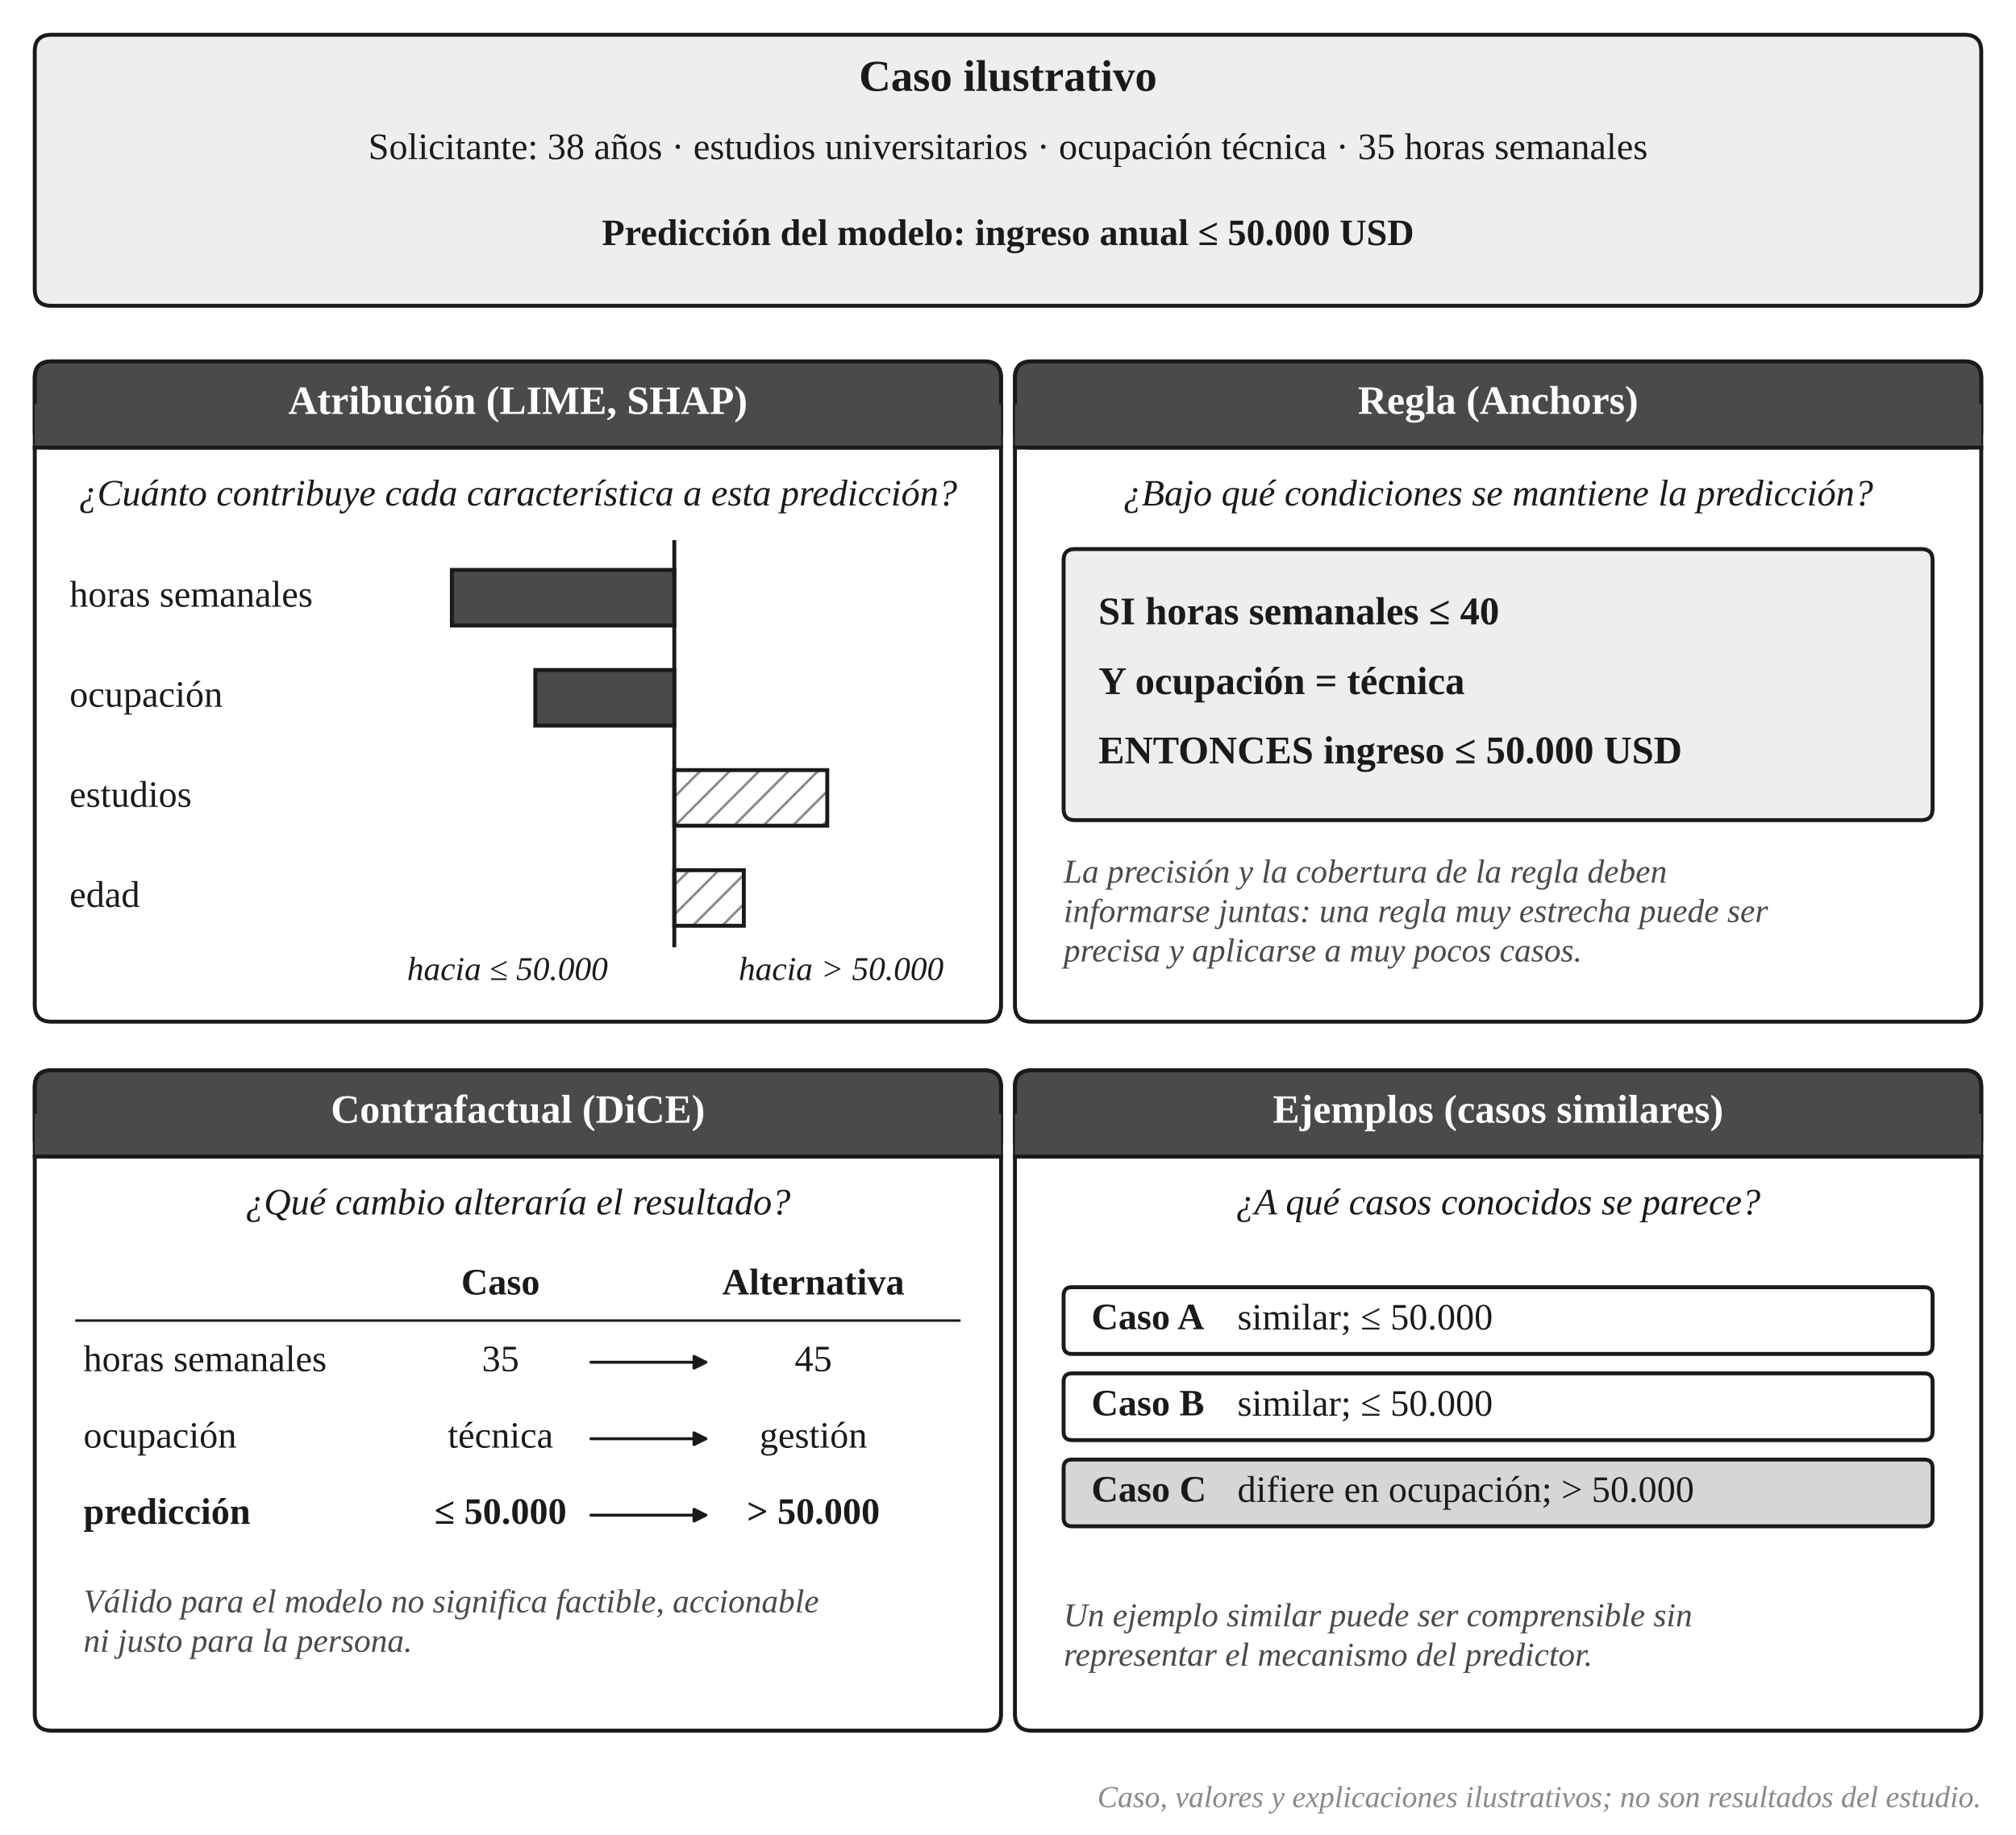
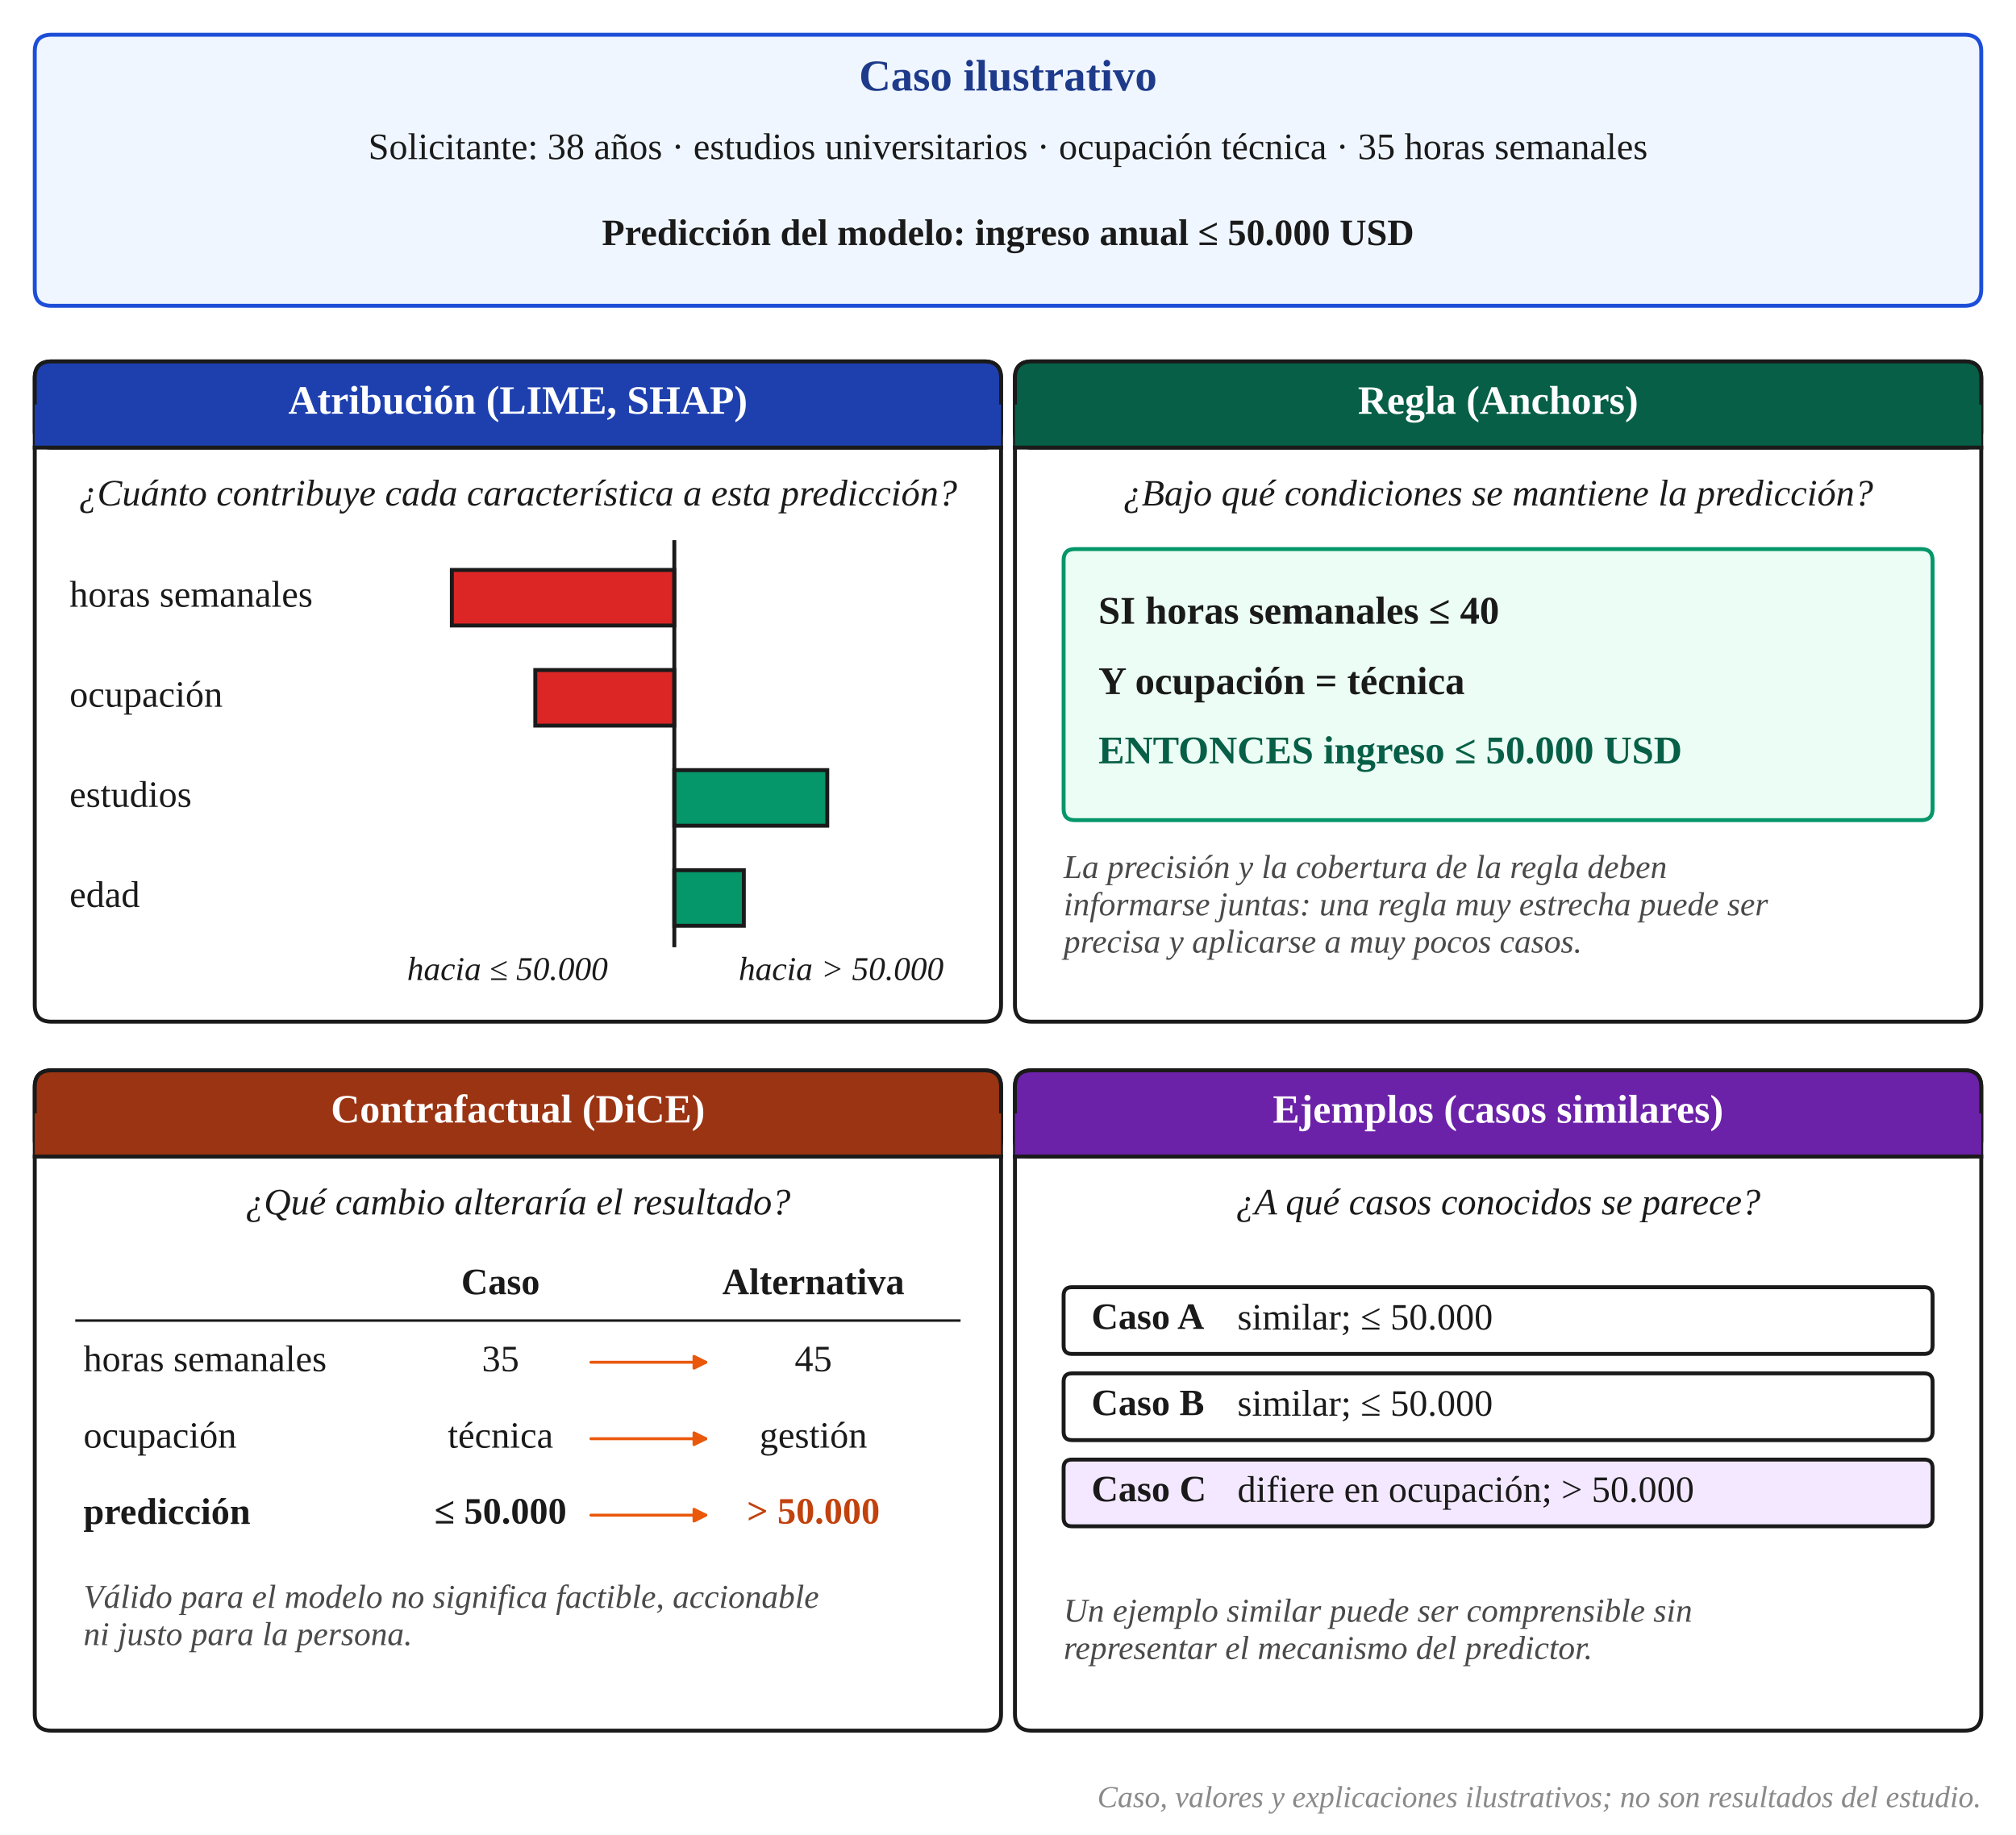
<svg xmlns="http://www.w3.org/2000/svg" width="411.024pt" height="374.173pt" viewBox="0 0 411.024 374.173" version="1.1">
  <defs>
    <style type="text/css">*{stroke-linejoin: round; stroke-linecap: butt}</style>
  </defs>
  <g id="figure_1">
    <g id="patch_1">
      <path d="M 0 374.173  L 411.024 374.173  L 411.024 0  L 0 0  z " style="fill: #ffffff" />
    </g>
    <g id="axes_1">
      <g id="patch_2">
-         <path d="M 10.488 62.362  L 400.535 62.362  Q 403.937 62.362 403.937 58.961  L 403.937 10.488  Q 403.937 7.087 400.535 7.087  L 10.488 7.087  Q 7.087 7.087 7.087 10.488  L 7.087 58.961  Q 7.087 62.362 10.488 62.362  z " clip-path="url(#p99cbdebcb0)" style="fill: #eeeeee; stroke: #1a1a1a; stroke-width: 0.8; stroke-linejoin: miter" />
+         <path d="M 10.488 62.362  L 400.535 62.362  Q 403.937 62.362 403.937 58.961  L 403.937 10.488  Q 403.937 7.087 400.535 7.087  L 10.488 7.087  Q 7.087 7.087 7.087 10.488  L 7.087 58.961  Q 7.087 62.362 10.488 62.362  z " clip-path="url(#p9c5e69bce3)" style="fill: #eff6ff; stroke: #1d4ed8; stroke-width: 0.8; stroke-linejoin: miter" />
      </g>
      <g id="patch_3">
-         <path d="M 10.488 208.346  L 200.693 208.346  Q 204.094 208.346 204.094 204.945  L 204.094 77.102  Q 204.094 73.701 200.693 73.701  L 10.488 73.701  Q 7.087 73.701 7.087 77.102  L 7.087 204.945  Q 7.087 208.346 10.488 208.346  z " clip-path="url(#p99cbdebcb0)" style="fill: #ffffff; stroke: #1a1a1a; stroke-width: 0.8; stroke-linejoin: miter" />
+         <path d="M 10.488 208.346  L 200.693 208.346  Q 204.094 208.346 204.094 204.945  L 204.094 77.102  Q 204.094 73.701 200.693 73.701  L 10.488 73.701  Q 7.087 73.701 7.087 77.102  L 7.087 204.945  Q 7.087 208.346 10.488 208.346  z " clip-path="url(#p9c5e69bce3)" style="fill: #ffffff; stroke: #1a1a1a; stroke-width: 0.8; stroke-linejoin: miter" />
      </g>
      <g id="patch_4">
-         <path d="M 210.331 208.346  L 400.535 208.346  Q 403.937 208.346 403.937 204.945  L 403.937 77.102  Q 403.937 73.701 400.535 73.701  L 210.331 73.701  Q 206.929 73.701 206.929 77.102  L 206.929 204.945  Q 206.929 208.346 210.331 208.346  z " clip-path="url(#p99cbdebcb0)" style="fill: #ffffff; stroke: #1a1a1a; stroke-width: 0.8; stroke-linejoin: miter" />
+         <path d="M 210.331 208.346  L 400.535 208.346  Q 403.937 208.346 403.937 204.945  L 403.937 77.102  Q 403.937 73.701 400.535 73.701  L 210.331 73.701  Q 206.929 73.701 206.929 77.102  L 206.929 204.945  Q 206.929 208.346 210.331 208.346  z " clip-path="url(#p9c5e69bce3)" style="fill: #ffffff; stroke: #1a1a1a; stroke-width: 0.8; stroke-linejoin: miter" />
      </g>
      <g id="patch_5">
-         <path d="M 10.488 352.913  L 200.693 352.913  Q 204.094 352.913 204.094 349.512  L 204.094 221.669  Q 204.094 218.268 200.693 218.268  L 10.488 218.268  Q 7.087 218.268 7.087 221.669  L 7.087 349.512  Q 7.087 352.913 10.488 352.913  z " clip-path="url(#p99cbdebcb0)" style="fill: #ffffff; stroke: #1a1a1a; stroke-width: 0.8; stroke-linejoin: miter" />
+         <path d="M 10.488 352.913  L 200.693 352.913  Q 204.094 352.913 204.094 349.512  L 204.094 221.669  Q 204.094 218.268 200.693 218.268  L 10.488 218.268  Q 7.087 218.268 7.087 221.669  L 7.087 349.512  Q 7.087 352.913 10.488 352.913  z " clip-path="url(#p9c5e69bce3)" style="fill: #ffffff; stroke: #1a1a1a; stroke-width: 0.8; stroke-linejoin: miter" />
      </g>
      <g id="patch_6">
-         <path d="M 210.331 352.913  L 400.535 352.913  Q 403.937 352.913 403.937 349.512  L 403.937 221.669  Q 403.937 218.268 400.535 218.268  L 210.331 218.268  Q 206.929 218.268 206.929 221.669  L 206.929 349.512  Q 206.929 352.913 210.331 352.913  z " clip-path="url(#p99cbdebcb0)" style="fill: #ffffff; stroke: #1a1a1a; stroke-width: 0.8; stroke-linejoin: miter" />
+         <path d="M 210.331 352.913  L 400.535 352.913  Q 403.937 352.913 403.937 349.512  L 403.937 221.669  Q 403.937 218.268 400.535 218.268  L 210.331 218.268  Q 206.929 218.268 206.929 221.669  L 206.929 349.512  Q 206.929 352.913 210.331 352.913  z " clip-path="url(#p9c5e69bce3)" style="fill: #ffffff; stroke: #1a1a1a; stroke-width: 0.8; stroke-linejoin: miter" />
      </g>
      <g id="patch_7">
-         <path d="M 137.48 127.559  L 92.126 127.559  L 92.126 116.22  L 137.48 116.22  z " clip-path="url(#p99cbdebcb0)" style="fill: #4a4a4a; stroke: #1a1a1a; stroke-width: 0.8; stroke-linejoin: miter" />
+         <path d="M 137.48 127.559  L 92.126 127.559  L 92.126 116.22  L 137.48 116.22  z " clip-path="url(#p9c5e69bce3)" style="fill: #dc2626; stroke: #1a1a1a; stroke-width: 0.8; stroke-linejoin: miter" />
      </g>
      <g id="patch_8">
-         <path d="M 137.48 147.969  L 109.134 147.969  L 109.134 136.63  L 137.48 136.63  z " clip-path="url(#p99cbdebcb0)" style="fill: #4a4a4a; stroke: #1a1a1a; stroke-width: 0.8; stroke-linejoin: miter" />
+         <path d="M 137.48 147.969  L 109.134 147.969  L 109.134 136.63  L 137.48 136.63  z " clip-path="url(#p9c5e69bce3)" style="fill: #dc2626; stroke: #1a1a1a; stroke-width: 0.8; stroke-linejoin: miter" />
      </g>
      <g id="patch_9">
-         <path d="M 137.48 168.378  L 168.661 168.378  L 168.661 157.039  L 137.48 157.039  z " clip-path="url(#p99cbdebcb0)" style="fill: url(#h79de5a0303); stroke: #1a1a1a; stroke-width: 0.8; stroke-linejoin: miter" />
+         <path d="M 137.48 168.378  L 168.661 168.378  L 168.661 157.039  L 137.48 157.039  z " clip-path="url(#p9c5e69bce3)" style="fill: #059669; stroke: #1a1a1a; stroke-width: 0.8; stroke-linejoin: miter" />
      </g>
      <g id="patch_10">
-         <path d="M 137.48 188.787  L 151.654 188.787  L 151.654 177.449  L 137.48 177.449  z " clip-path="url(#p99cbdebcb0)" style="fill: url(#h79de5a0303); stroke: #1a1a1a; stroke-width: 0.8; stroke-linejoin: miter" />
+         <path d="M 137.48 188.787  L 151.654 188.787  L 151.654 177.449  L 137.48 177.449  z " clip-path="url(#p9c5e69bce3)" style="fill: #059669; stroke: #1a1a1a; stroke-width: 0.8; stroke-linejoin: miter" />
      </g>
      <g id="patch_11">
-         <path d="M 219.118 167.244  L 391.748 167.244  Q 394.016 167.244 394.016 164.976  L 394.016 114.236  Q 394.016 111.969 391.748 111.969  L 219.118 111.969  Q 216.85 111.969 216.85 114.236  L 216.85 164.976  Q 216.85 167.244 219.118 167.244  z " clip-path="url(#p99cbdebcb0)" style="fill: #eeeeee; stroke: #1a1a1a; stroke-width: 0.8; stroke-linejoin: miter" />
+         <path d="M 219.118 167.244  L 391.748 167.244  Q 394.016 167.244 394.016 164.976  L 394.016 114.236  Q 394.016 111.969 391.748 111.969  L 219.118 111.969  Q 216.85 111.969 216.85 114.236  L 216.85 164.976  Q 216.85 167.244 219.118 167.244  z " clip-path="url(#p9c5e69bce3)" style="fill: #ecfdf5; stroke: #059669; stroke-width: 0.8; stroke-linejoin: miter" />
      </g>
      <g id="patch_12">
-         <path d="M 218.551 276.094  L 392.315 276.094  Q 394.016 276.094 394.016 274.394  L 394.016 264.189  Q 394.016 262.488 392.315 262.488  L 218.551 262.488  Q 216.85 262.488 216.85 264.189  L 216.85 274.394  Q 216.85 276.094 218.551 276.094  z " clip-path="url(#p99cbdebcb0)" style="fill: #ffffff; stroke: #1a1a1a; stroke-width: 0.8; stroke-linejoin: miter" />
+         <path d="M 218.551 276.094  L 392.315 276.094  Q 394.016 276.094 394.016 274.394  L 394.016 264.189  Q 394.016 262.488 392.315 262.488  L 218.551 262.488  Q 216.85 262.488 216.85 264.189  L 216.85 274.394  Q 216.85 276.094 218.551 276.094  z " clip-path="url(#p9c5e69bce3)" style="fill: #ffffff; stroke: #1a1a1a; stroke-width: 0.8; stroke-linejoin: miter" />
      </g>
      <g id="patch_13">
-         <path d="M 218.551 293.669  L 392.315 293.669  Q 394.016 293.669 394.016 291.969  L 394.016 281.764  Q 394.016 280.063 392.315 280.063  L 218.551 280.063  Q 216.85 280.063 216.85 281.764  L 216.85 291.969  Q 216.85 293.669 218.551 293.669  z " clip-path="url(#p99cbdebcb0)" style="fill: #ffffff; stroke: #1a1a1a; stroke-width: 0.8; stroke-linejoin: miter" />
+         <path d="M 218.551 293.669  L 392.315 293.669  Q 394.016 293.669 394.016 291.969  L 394.016 281.764  Q 394.016 280.063 392.315 280.063  L 218.551 280.063  Q 216.85 280.063 216.85 281.764  L 216.85 291.969  Q 216.85 293.669 218.551 293.669  z " clip-path="url(#p9c5e69bce3)" style="fill: #ffffff; stroke: #1a1a1a; stroke-width: 0.8; stroke-linejoin: miter" />
      </g>
      <g id="patch_14">
-         <path d="M 218.551 311.244  L 392.315 311.244  Q 394.016 311.244 394.016 309.543  L 394.016 299.339  Q 394.016 297.638 392.315 297.638  L 218.551 297.638  Q 216.85 297.638 216.85 299.339  L 216.85 309.543  Q 216.85 311.244 218.551 311.244  z " clip-path="url(#p99cbdebcb0)" style="fill: #d6d6d6; stroke: #1a1a1a; stroke-width: 0.8; stroke-linejoin: miter" />
+         <path d="M 218.551 311.244  L 392.315 311.244  Q 394.016 311.244 394.016 309.543  L 394.016 299.339  Q 394.016 297.638 392.315 297.638  L 218.551 297.638  Q 216.85 297.638 216.85 299.339  L 216.85 309.543  Q 216.85 311.244 218.551 311.244  z " clip-path="url(#p9c5e69bce3)" style="fill: #f3e8ff; stroke: #1a1a1a; stroke-width: 0.8; stroke-linejoin: miter" />
      </g>
      <g id="patch_15">
-         <path d="M 10.488 91.276  L 200.693 91.276  Q 204.094 91.276 204.094 87.874  L 204.094 77.102  Q 204.094 73.701 200.693 73.701  L 10.488 73.701  Q 7.087 73.701 7.087 77.102  L 7.087 87.874  Q 7.087 91.276 10.488 91.276  z " clip-path="url(#p99cbdebcb0)" style="fill: #4a4a4a; stroke: #1a1a1a; stroke-width: 0.8; stroke-linejoin: miter" />
+         <path d="M 10.488 91.276  L 200.693 91.276  Q 204.094 91.276 204.094 87.874  L 204.094 77.102  Q 204.094 73.701 200.693 73.701  L 10.488 73.701  Q 7.087 73.701 7.087 77.102  L 7.087 87.874  Q 7.087 91.276 10.488 91.276  z " clip-path="url(#p9c5e69bce3)" style="fill: #1e40af; stroke: #1a1a1a; stroke-width: 0.8; stroke-linejoin: miter" />
      </g>
      <g id="patch_16">
-         <path d="M 7.087 91.276  L 204.094 91.276  L 204.094 82.488  L 7.087 82.488  z " clip-path="url(#p99cbdebcb0)" style="fill: #4a4a4a" />
+         <path d="M 7.087 91.276  L 204.094 91.276  L 204.094 82.488  L 7.087 82.488  z " clip-path="url(#p9c5e69bce3)" style="fill: #1e40af" />
      </g>
      <g id="patch_17">
-         <path d="M 210.331 91.276  L 400.535 91.276  Q 403.937 91.276 403.937 87.874  L 403.937 77.102  Q 403.937 73.701 400.535 73.701  L 210.331 73.701  Q 206.929 73.701 206.929 77.102  L 206.929 87.874  Q 206.929 91.276 210.331 91.276  z " clip-path="url(#p99cbdebcb0)" style="fill: #4a4a4a; stroke: #1a1a1a; stroke-width: 0.8; stroke-linejoin: miter" />
+         <path d="M 210.331 91.276  L 400.535 91.276  Q 403.937 91.276 403.937 87.874  L 403.937 77.102  Q 403.937 73.701 400.535 73.701  L 210.331 73.701  Q 206.929 73.701 206.929 77.102  L 206.929 87.874  Q 206.929 91.276 210.331 91.276  z " clip-path="url(#p9c5e69bce3)" style="fill: #065f46; stroke: #1a1a1a; stroke-width: 0.8; stroke-linejoin: miter" />
      </g>
      <g id="patch_18">
-         <path d="M 206.929 91.276  L 403.937 91.276  L 403.937 82.488  L 206.929 82.488  z " clip-path="url(#p99cbdebcb0)" style="fill: #4a4a4a" />
+         <path d="M 206.929 91.276  L 403.937 91.276  L 403.937 82.488  L 206.929 82.488  z " clip-path="url(#p9c5e69bce3)" style="fill: #065f46" />
      </g>
      <g id="patch_19">
-         <path d="M 10.488 235.843  L 200.693 235.843  Q 204.094 235.843 204.094 232.441  L 204.094 221.669  Q 204.094 218.268 200.693 218.268  L 10.488 218.268  Q 7.087 218.268 7.087 221.669  L 7.087 232.441  Q 7.087 235.843 10.488 235.843  z " clip-path="url(#p99cbdebcb0)" style="fill: #4a4a4a; stroke: #1a1a1a; stroke-width: 0.8; stroke-linejoin: miter" />
+         <path d="M 10.488 235.843  L 200.693 235.843  Q 204.094 235.843 204.094 232.441  L 204.094 221.669  Q 204.094 218.268 200.693 218.268  L 10.488 218.268  Q 7.087 218.268 7.087 221.669  L 7.087 232.441  Q 7.087 235.843 10.488 235.843  z " clip-path="url(#p9c5e69bce3)" style="fill: #9a3412; stroke: #1a1a1a; stroke-width: 0.8; stroke-linejoin: miter" />
      </g>
      <g id="patch_20">
-         <path d="M 7.087 235.843  L 204.094 235.843  L 204.094 227.055  L 7.087 227.055  z " clip-path="url(#p99cbdebcb0)" style="fill: #4a4a4a" />
+         <path d="M 7.087 235.843  L 204.094 235.843  L 204.094 227.055  L 7.087 227.055  z " clip-path="url(#p9c5e69bce3)" style="fill: #9a3412" />
      </g>
      <g id="patch_21">
-         <path d="M 210.331 235.843  L 400.535 235.843  Q 403.937 235.843 403.937 232.441  L 403.937 221.669  Q 403.937 218.268 400.535 218.268  L 210.331 218.268  Q 206.929 218.268 206.929 221.669  L 206.929 232.441  Q 206.929 235.843 210.331 235.843  z " clip-path="url(#p99cbdebcb0)" style="fill: #4a4a4a; stroke: #1a1a1a; stroke-width: 0.8; stroke-linejoin: miter" />
+         <path d="M 210.331 235.843  L 400.535 235.843  Q 403.937 235.843 403.937 232.441  L 403.937 221.669  Q 403.937 218.268 400.535 218.268  L 210.331 218.268  Q 206.929 218.268 206.929 221.669  L 206.929 232.441  Q 206.929 235.843 210.331 235.843  z " clip-path="url(#p9c5e69bce3)" style="fill: #6b21a8; stroke: #1a1a1a; stroke-width: 0.8; stroke-linejoin: miter" />
      </g>
      <g id="patch_22">
-         <path d="M 206.929 235.843  L 403.937 235.843  L 403.937 227.055  L 206.929 227.055  z " clip-path="url(#p99cbdebcb0)" style="fill: #4a4a4a" />
+         <path d="M 206.929 235.843  L 403.937 235.843  L 403.937 227.055  L 206.929 227.055  z " clip-path="url(#p9c5e69bce3)" style="fill: #6b21a8" />
      </g>
      <g id="line2d_1">
-         <path d="M 137.48 192.756  L 137.48 110.551  " clip-path="url(#p99cbdebcb0)" style="fill: none; stroke: #1a1a1a; stroke-width: 0.8; stroke-linecap: square" />
+         <path d="M 137.48 192.756  L 137.48 110.551  " clip-path="url(#p9c5e69bce3)" style="fill: none; stroke: #1a1a1a; stroke-width: 0.8; stroke-linecap: square" />
      </g>
      <g id="line2d_2">
-         <path d="M 15.591 269.291  L 195.591 269.291  " clip-path="url(#p99cbdebcb0)" style="fill: none; stroke: #1a1a1a; stroke-width: 0.5; stroke-linecap: square" />
+         <path d="M 15.591 269.291  L 195.591 269.291  " clip-path="url(#p9c5e69bce3)" style="fill: none; stroke: #1a1a1a; stroke-width: 0.5; stroke-linecap: square" />
      </g>
      <g id="text_1">
-         <text style="font-weight: 700; font-size: 9px; font-family: 'Times New Roman', 'DejaVu Serif', serif; text-anchor: middle; fill: #1a1a1a" x="205.512" y="18.52" transform="rotate(-0 205.5118 18.51991)">Caso ilustrativo</text>
+         <text style="fill: #1e3a8a; font: 700 9px 'Times New Roman', 'DejaVu Serif', serif; text-anchor: middle" x="205.512" y="18.458" transform="rotate(-0 205.5118 18.45821)">Caso ilustrativo</text>
      </g>
      <g id="text_2">
-         <text style="font-size: 7.6px; font-family: 'Times New Roman', 'DejaVu Serif', serif; text-anchor: middle; fill: #1a1a1a" x="205.512" y="32.433" transform="rotate(-0 205.5118 32.43268)">Solicitante: 38 años · estudios universitarios · ocupación técnica · 35 horas semanales</text>
+         <text style="fill: #1a1a1a; font: 7.6px 'Times New Roman', 'DejaVu Serif', serif; text-anchor: middle" x="205.512" y="32.44" transform="rotate(-0 205.5118 32.43995)">Solicitante: 38 años · estudios universitarios · ocupación técnica · 35 horas semanales</text>
      </g>
      <g id="text_3">
-         <text style="font-weight: 700; font-size: 7.6px; font-family: 'Times New Roman', 'DejaVu Serif', serif; text-anchor: middle; fill: #1a1a1a" x="205.512" y="49.97" transform="rotate(-0 205.5118 49.97008)">Predicción del modelo: ingreso anual ≤ 50.000 USD</text>
+         <text style="fill: #1a1a1a; font: 700 7.6px 'Times New Roman', 'DejaVu Serif', serif; text-anchor: middle" x="205.512" y="49.97" transform="rotate(-0 205.5118 49.97023)">Predicción del modelo: ingreso anual ≤ 50.000 USD</text>
      </g>
      <g id="line2d_3">
-         <path d="M 7.087 91.276  L 204.094 91.276  " clip-path="url(#p99cbdebcb0)" style="fill: none; stroke: #1a1a1a; stroke-width: 0.8; stroke-linecap: square" />
+         <path d="M 7.087 91.276  L 204.094 91.276  " clip-path="url(#p9c5e69bce3)" style="fill: none; stroke: #1a1a1a; stroke-width: 0.8; stroke-linecap: square" />
      </g>
      <g id="text_4">
-         <text style="font-style: italic; font-size: 7.6px; font-family: 'Times New Roman', 'DejaVu Serif', serif; text-anchor: middle; fill: #1a1a1a" x="105.591" y="103.073" transform="rotate(-0 105.5906 103.0725)">¿Cuánto contribuye cada característica a esta predicción?</text>
+         <text style="fill: #1a1a1a; font: italic 7.6px 'Times New Roman', 'DejaVu Serif', serif; text-anchor: middle" x="105.591" y="103.073" transform="rotate(-0 105.5906 103.0725)">¿Cuánto contribuye cada característica a esta predicción?</text>
      </g>
      <g id="line2d_4">
-         <path d="M 206.929 91.276  L 403.937 91.276  " clip-path="url(#p99cbdebcb0)" style="fill: none; stroke: #1a1a1a; stroke-width: 0.8; stroke-linecap: square" />
+         <path d="M 206.929 91.276  L 403.937 91.276  " clip-path="url(#p9c5e69bce3)" style="fill: none; stroke: #1a1a1a; stroke-width: 0.8; stroke-linecap: square" />
      </g>
      <g id="text_5">
-         <text style="font-style: italic; font-size: 7.6px; font-family: 'Times New Roman', 'DejaVu Serif', serif; text-anchor: middle; fill: #1a1a1a" x="305.433" y="103.073" transform="rotate(-0 305.4331 103.0725)">¿Bajo qué condiciones se mantiene la predicción?</text>
+         <text style="fill: #1a1a1a; font: italic 7.6px 'Times New Roman', 'DejaVu Serif', serif; text-anchor: middle" x="305.433" y="103.073" transform="rotate(-0 305.4331 103.0725)">¿Bajo qué condiciones se mantiene la predicción?</text>
      </g>
      <g id="line2d_5">
-         <path d="M 7.087 235.843  L 204.094 235.843  " clip-path="url(#p99cbdebcb0)" style="fill: none; stroke: #1a1a1a; stroke-width: 0.8; stroke-linecap: square" />
+         <path d="M 7.087 235.843  L 204.094 235.843  " clip-path="url(#p9c5e69bce3)" style="fill: none; stroke: #1a1a1a; stroke-width: 0.8; stroke-linecap: square" />
      </g>
      <g id="text_6">
-         <text style="font-style: italic; font-size: 7.6px; font-family: 'Times New Roman', 'DejaVu Serif', serif; text-anchor: middle; fill: #1a1a1a" x="105.591" y="247.639" transform="rotate(-0 105.5906 247.6395)">¿Qué cambio alteraría el resultado?</text>
+         <text style="fill: #1a1a1a; font: italic 7.6px 'Times New Roman', 'DejaVu Serif', serif; text-anchor: middle" x="105.591" y="247.639" transform="rotate(-0 105.5906 247.6395)">¿Qué cambio alteraría el resultado?</text>
      </g>
      <g id="line2d_6">
-         <path d="M 206.929 235.843  L 403.937 235.843  " clip-path="url(#p99cbdebcb0)" style="fill: none; stroke: #1a1a1a; stroke-width: 0.8; stroke-linecap: square" />
+         <path d="M 206.929 235.843  L 403.937 235.843  " clip-path="url(#p9c5e69bce3)" style="fill: none; stroke: #1a1a1a; stroke-width: 0.8; stroke-linecap: square" />
      </g>
      <g id="text_7">
-         <text style="font-style: italic; font-size: 7.6px; font-family: 'Times New Roman', 'DejaVu Serif', serif; text-anchor: middle; fill: #1a1a1a" x="305.433" y="247.639" transform="rotate(-0 305.4331 247.6395)">¿A qué casos conocidos se parece?</text>
+         <text style="fill: #1a1a1a; font: italic 7.6px 'Times New Roman', 'DejaVu Serif', serif; text-anchor: middle" x="305.433" y="247.639" transform="rotate(-0 305.4331 247.6395)">¿A qué casos conocidos se parece?</text>
      </g>
      <g id="text_8">
-         <text style="font-size: 7.6px; font-family: 'Times New Roman', 'DejaVu Serif', serif; text-anchor: start; fill: #1a1a1a" x="14.173" y="123.708" transform="rotate(-0 14.17323 123.7083)">horas semanales</text>
+         <text style="fill: #1a1a1a; font: 7.6px 'Times New Roman', 'DejaVu Serif', serif; text-anchor: start" x="14.173" y="123.716" transform="rotate(-0 14.17323 123.7155)">horas semanales</text>
      </g>
      <g id="text_9">
-         <text style="font-size: 7.6px; font-family: 'Times New Roman', 'DejaVu Serif', serif; text-anchor: start; fill: #1a1a1a" x="14.173" y="144.118" transform="rotate(-0 14.17323 144.1177)">ocupación</text>
+         <text style="fill: #1a1a1a; font: 7.6px 'Times New Roman', 'DejaVu Serif', serif; text-anchor: start" x="14.173" y="144.125" transform="rotate(-0 14.17323 144.125)">ocupación</text>
      </g>
      <g id="text_10">
-         <text style="font-size: 7.6px; font-family: 'Times New Roman', 'DejaVu Serif', serif; text-anchor: start; fill: #1a1a1a" x="14.173" y="164.527" transform="rotate(-0 14.17323 164.5272)">estudios</text>
+         <text style="fill: #1a1a1a; font: 7.6px 'Times New Roman', 'DejaVu Serif', serif; text-anchor: start" x="14.173" y="164.534" transform="rotate(-0 14.17323 164.5344)">estudios</text>
      </g>
      <g id="text_11">
-         <text style="font-size: 7.6px; font-family: 'Times New Roman', 'DejaVu Serif', serif; text-anchor: start; fill: #1a1a1a" x="14.173" y="184.937" transform="rotate(-0 14.17323 184.9366)">edad</text>
+         <text style="fill: #1a1a1a; font: 7.6px 'Times New Roman', 'DejaVu Serif', serif; text-anchor: start" x="14.173" y="184.944" transform="rotate(-0 14.17323 184.9439)">edad</text>
      </g>
      <g id="text_12">
-         <text style="font-style: italic; font-size: 6.8px; font-family: 'Times New Roman', 'DejaVu Serif', serif; text-anchor: middle; fill: #1a1a1a" x="103.465" y="199.843" transform="rotate(-0 103.4646 199.8425)">hacia ≤ 50.000</text>
+         <text style="fill: #1a1a1a; font: italic 6.8px 'Times New Roman', 'DejaVu Serif', serif; text-anchor: middle" x="103.465" y="199.843" transform="rotate(-0 103.4646 199.8425)">hacia ≤ 50.000</text>
      </g>
      <g id="text_13">
-         <text style="font-style: italic; font-size: 6.8px; font-family: 'Times New Roman', 'DejaVu Serif', serif; text-anchor: middle; fill: #1a1a1a" x="171.496" y="199.843" transform="rotate(-0 171.4961 199.8425)">hacia &gt; 50.000</text>
+         <text style="fill: #1a1a1a; font: italic 6.8px 'Times New Roman', 'DejaVu Serif', serif; text-anchor: middle" x="171.496" y="199.843" transform="rotate(-0 171.4961 199.8425)">hacia &gt; 50.000</text>
      </g>
      <g id="text_14">
-         <text style="font-weight: 700; font-size: 8px; font-family: 'Times New Roman', 'DejaVu Serif', serif; text-anchor: start; fill: #1a1a1a" x="223.937" y="127.308" transform="rotate(-0 223.937 127.3077)">SI   horas semanales ≤ 40</text>
+         <text style="fill: #1a1a1a; font: 700 8px 'Times New Roman', 'DejaVu Serif', serif; text-anchor: start" x="223.937" y="127.187" transform="rotate(-0 223.937 127.1873)">SI   horas semanales ≤ 40</text>
      </g>
      <g id="text_15">
-         <text style="font-weight: 700; font-size: 8px; font-family: 'Times New Roman', 'DejaVu Serif', serif; text-anchor: start; fill: #1a1a1a" x="223.937" y="141.539" transform="rotate(-0 223.937 141.5392)">Y    ocupación = técnica</text>
+         <text style="fill: #1a1a1a; font: 700 8px 'Times New Roman', 'DejaVu Serif', serif; text-anchor: start" x="223.937" y="141.539" transform="rotate(-0 223.937 141.5392)">Y    ocupación = técnica</text>
      </g>
      <g id="text_16">
-         <text style="font-weight: 700; font-size: 8px; font-family: 'Times New Roman', 'DejaVu Serif', serif; text-anchor: start; fill: #1a1a1a" x="223.937" y="155.659" transform="rotate(-0 223.937 155.6587)">ENTONCES   ingreso ≤ 50.000 USD</text>
+         <text style="fill: #065f46; font: 700 8px 'Times New Roman', 'DejaVu Serif', serif; text-anchor: start" x="223.937" y="155.659" transform="rotate(-0 223.937 155.6587)">ENTONCES   ingreso ≤ 50.000 USD</text>
      </g>
      <g id="text_17">
-         <text style="font-style: italic; font-size: 6.8px; font-family: 'Times New Roman', 'DejaVu Serif', serif; fill: #4a4a4a" transform="translate(216.8504 179.9808)">La precisión y la cobertura de la regla deben</text>
-         <text style="font-style: italic; font-size: 6.8px; font-family: 'Times New Roman', 'DejaVu Serif', serif; fill: #4a4a4a" transform="translate(216.8504 188.0266)">informarse juntas: una regla muy estrecha puede ser</text>
-         <text style="font-style: italic; font-size: 6.8px; font-family: 'Times New Roman', 'DejaVu Serif', serif; fill: #4a4a4a" transform="translate(216.8504 196.0724)">precisa y aplicarse a muy pocos casos.</text>
+         <text style="fill: #4a4a4a; font: italic 6.8px 'Times New Roman', 'DejaVu Serif', serif" transform="translate(216.8504 179.0525)">La precisión y la cobertura de la regla deben</text>
+         <text style="fill: #4a4a4a; font: italic 6.8px 'Times New Roman', 'DejaVu Serif', serif" transform="translate(216.8504 186.658)">informarse juntas: una regla muy estrecha puede ser</text>
+         <text style="fill: #4a4a4a; font: italic 6.8px 'Times New Roman', 'DejaVu Serif', serif" transform="translate(216.8504 194.2636)">precisa y aplicarse a muy pocos casos.</text>
      </g>
      <g id="text_18">
-         <text style="font-weight: 700; font-size: 7.6px; font-family: 'Times New Roman', 'DejaVu Serif', serif; text-anchor: middle; fill: #1a1a1a" x="102.047" y="263.958" transform="rotate(-0 102.0472 263.9581)">Caso</text>
+         <text style="fill: #1a1a1a; font: 700 7.6px 'Times New Roman', 'DejaVu Serif', serif; text-anchor: middle" x="102.047" y="263.908" transform="rotate(-0 102.0472 263.9082)">Caso</text>
      </g>
      <g id="text_19">
-         <text style="font-weight: 700; font-size: 7.6px; font-family: 'Times New Roman', 'DejaVu Serif', serif; text-anchor: middle; fill: #1a1a1a" x="165.827" y="263.96" transform="rotate(-0 165.8268 263.9603)">Alternativa</text>
+         <text style="fill: #1a1a1a; font: 700 7.6px 'Times New Roman', 'DejaVu Serif', serif; text-anchor: middle" x="165.827" y="263.908" transform="rotate(-0 165.8268 263.9082)">Alternativa</text>
      </g>
      <g id="text_20">
-         <text style="font-size: 7.6px; font-family: 'Times New Roman', 'DejaVu Serif', serif; text-anchor: start; fill: #1a1a1a" x="17.008" y="279.614" transform="rotate(-0 17.00787 279.6138)">horas semanales</text>
+         <text style="fill: #1a1a1a; font: 7.6px 'Times New Roman', 'DejaVu Serif', serif; text-anchor: start" x="17.008" y="279.621" transform="rotate(-0 17.00787 279.6211)">horas semanales</text>
      </g>
      <g id="text_21">
-         <text style="font-size: 7.6px; font-family: 'Times New Roman', 'DejaVu Serif', serif; text-anchor: middle; fill: #1a1a1a" x="102.047" y="279.61" transform="rotate(-0 102.0472 279.6099)">35</text>
+         <text style="fill: #1a1a1a; font: 7.6px 'Times New Roman', 'DejaVu Serif', serif; text-anchor: middle" x="102.047" y="279.621" transform="rotate(-0 102.0472 279.6211)">35</text>
      </g>
      <g id="text_22">
-         <text style="font-size: 7.6px; font-family: 'Times New Roman', 'DejaVu Serif', serif; text-anchor: middle; fill: #1a1a1a" x="165.827" y="279.61" transform="rotate(-0 165.8268 279.6099)">45</text>
+         <text style="fill: #1a1a1a; font: 7.6px 'Times New Roman', 'DejaVu Serif', serif; text-anchor: middle" x="165.827" y="279.621" transform="rotate(-0 165.8268 279.6211)">45</text>
      </g>
      <g id="text_23">
-         <text style="font-size: 7.6px; font-family: 'Times New Roman', 'DejaVu Serif', serif; text-anchor: start; fill: #1a1a1a" x="17.008" y="295.204" transform="rotate(-0 17.00787 295.2043)">ocupación</text>
+         <text style="fill: #1a1a1a; font: 7.6px 'Times New Roman', 'DejaVu Serif', serif; text-anchor: start" x="17.008" y="295.212" transform="rotate(-0 17.00787 295.2116)">ocupación</text>
      </g>
      <g id="text_24">
-         <text style="font-size: 7.6px; font-family: 'Times New Roman', 'DejaVu Serif', serif; text-anchor: middle; fill: #1a1a1a" x="102.047" y="295.204" transform="rotate(-0 102.0472 295.2043)">técnica</text>
+         <text style="fill: #1a1a1a; font: 7.6px 'Times New Roman', 'DejaVu Serif', serif; text-anchor: middle" x="102.047" y="295.212" transform="rotate(-0 102.0472 295.2116)">técnica</text>
      </g>
      <g id="text_25">
-         <text style="font-size: 7.6px; font-family: 'Times New Roman', 'DejaVu Serif', serif; text-anchor: middle; fill: #1a1a1a" x="165.827" y="295.204" transform="rotate(-0 165.8268 295.2043)">gestión</text>
+         <text style="fill: #1a1a1a; font: 7.6px 'Times New Roman', 'DejaVu Serif', serif; text-anchor: middle" x="165.827" y="295.204" transform="rotate(-0 165.8268 295.2045)">gestión</text>
      </g>
      <g id="text_26">
-         <text style="font-weight: 700; font-size: 7.6px; font-family: 'Times New Roman', 'DejaVu Serif', serif; text-anchor: start; fill: #1a1a1a" x="17.008" y="310.757" transform="rotate(-0 17.00787 310.7575)">predicción</text>
+         <text style="fill: #1a1a1a; font: 700 7.6px 'Times New Roman', 'DejaVu Serif', serif; text-anchor: start" x="17.008" y="310.765" transform="rotate(-0 17.00787 310.7648)">predicción</text>
      </g>
      <g id="text_27">
-         <text style="font-weight: 700; font-size: 7.6px; font-family: 'Times New Roman', 'DejaVu Serif', serif; text-anchor: middle; fill: #1a1a1a" x="102.047" y="310.73" transform="rotate(-0 102.0472 310.7298)">≤ 50.000</text>
+         <text style="fill: #1a1a1a; font: 700 7.6px 'Times New Roman', 'DejaVu Serif', serif; text-anchor: middle" x="102.047" y="310.68" transform="rotate(-0 102.0472 310.6798)">≤ 50.000</text>
      </g>
      <g id="text_28">
-         <text style="font-weight: 700; font-size: 7.6px; font-family: 'Times New Roman', 'DejaVu Serif', serif; text-anchor: middle; fill: #1a1a1a" x="165.827" y="310.73" transform="rotate(-0 165.8268 310.7298)">&gt; 50.000</text>
+         <text style="fill: #c2410c; font: 700 7.6px 'Times New Roman', 'DejaVu Serif', serif; text-anchor: middle" x="165.827" y="310.68" transform="rotate(-0 165.8268 310.6798)">&gt; 50.000</text>
      </g>
      <g id="text_29">
-         <text style="font-style: italic; font-size: 6.8px; font-family: 'Times New Roman', 'DejaVu Serif', serif; fill: #4a4a4a" transform="translate(17.00787 328.7997)">Válido para el modelo no significa factible, accionable</text>
-         <text style="font-style: italic; font-size: 6.8px; font-family: 'Times New Roman', 'DejaVu Serif', serif; fill: #4a4a4a" transform="translate(17.00787 336.8455)">ni justo para la persona.</text>
+         <text style="fill: #4a4a4a; font: italic 6.8px 'Times New Roman', 'DejaVu Serif', serif" transform="translate(17.00787 327.8714)">Válido para el modelo no significa factible, accionable</text>
+         <text style="fill: #4a4a4a; font: italic 6.8px 'Times New Roman', 'DejaVu Serif', serif" transform="translate(17.00787 335.4769)">ni justo para la persona.</text>
      </g>
      <g id="text_30">
-         <text style="font-weight: 700; font-size: 7.6px; font-family: 'Times New Roman', 'DejaVu Serif', serif; text-anchor: start; fill: #1a1a1a" x="222.52" y="271.045" transform="rotate(-0 222.5197 271.0448)">Caso A</text>
+         <text style="fill: #1a1a1a; font: 700 7.6px 'Times New Roman', 'DejaVu Serif', serif; text-anchor: start" x="222.52" y="270.995" transform="rotate(-0 222.5197 270.9948)">Caso A</text>
      </g>
      <g id="text_31">
-         <text style="font-size: 7.6px; font-family: 'Times New Roman', 'DejaVu Serif', serif; text-anchor: start; fill: #1a1a1a" x="252.283" y="271.11" transform="rotate(-0 252.2835 271.1098)">similar; ≤ 50.000</text>
+         <text style="fill: #1a1a1a; font: 7.6px 'Times New Roman', 'DejaVu Serif', serif; text-anchor: start" x="252.283" y="271.117" transform="rotate(-0 252.2835 271.1171)">similar; ≤ 50.000</text>
      </g>
      <g id="text_32">
-         <text style="font-weight: 700; font-size: 7.6px; font-family: 'Times New Roman', 'DejaVu Serif', serif; text-anchor: start; fill: #1a1a1a" x="222.52" y="288.62" transform="rotate(-0 222.5197 288.6196)">Caso B</text>
+         <text style="fill: #1a1a1a; font: 700 7.6px 'Times New Roman', 'DejaVu Serif', serif; text-anchor: start" x="222.52" y="288.57" transform="rotate(-0 222.5197 288.5696)">Caso B</text>
      </g>
      <g id="text_33">
-         <text style="font-size: 7.6px; font-family: 'Times New Roman', 'DejaVu Serif', serif; text-anchor: start; fill: #1a1a1a" x="252.283" y="288.685" transform="rotate(-0 252.2835 288.6846)">similar; ≤ 50.000</text>
+         <text style="fill: #1a1a1a; font: 7.6px 'Times New Roman', 'DejaVu Serif', serif; text-anchor: start" x="252.283" y="288.692" transform="rotate(-0 252.2835 288.6919)">similar; ≤ 50.000</text>
      </g>
      <g id="text_34">
-         <text style="font-weight: 700; font-size: 7.6px; font-family: 'Times New Roman', 'DejaVu Serif', serif; text-anchor: start; fill: #1a1a1a" x="222.52" y="306.194" transform="rotate(-0 222.5197 306.1944)">Caso C</text>
+         <text style="fill: #1a1a1a; font: 700 7.6px 'Times New Roman', 'DejaVu Serif', serif; text-anchor: start" x="222.52" y="306.144" transform="rotate(-0 222.5197 306.1444)">Caso C</text>
      </g>
      <g id="text_35">
-         <text style="font-size: 7.6px; font-family: 'Times New Roman', 'DejaVu Serif', serif; text-anchor: start; fill: #1a1a1a" x="252.283" y="306.259" transform="rotate(-0 252.2835 306.2595)">difiere en ocupación; &gt; 50.000</text>
+         <text style="fill: #1a1a1a; font: 7.6px 'Times New Roman', 'DejaVu Serif', serif; text-anchor: start" x="252.283" y="306.267" transform="rotate(-0 252.2835 306.2667)">difiere en ocupación; &gt; 50.000</text>
      </g>
      <g id="text_36">
-         <text style="font-style: italic; font-size: 6.8px; font-family: 'Times New Roman', 'DejaVu Serif', serif; fill: #4a4a4a" transform="translate(216.8504 331.6344)">Un ejemplo similar puede ser comprensible sin</text>
-         <text style="font-style: italic; font-size: 6.8px; font-family: 'Times New Roman', 'DejaVu Serif', serif; fill: #4a4a4a" transform="translate(216.8504 339.6865)">representar el mecanismo del predictor.</text>
+         <text style="fill: #4a4a4a; font: italic 6.8px 'Times New Roman', 'DejaVu Serif', serif" transform="translate(216.8504 330.706)">Un ejemplo similar puede ser comprensible sin</text>
+         <text style="fill: #4a4a4a; font: italic 6.8px 'Times New Roman', 'DejaVu Serif', serif" transform="translate(216.8504 338.3116)">representar el mecanismo del predictor.</text>
      </g>
      <g id="text_37">
-         <text style="font-style: italic; font-size: 6.2px; font-family: 'Times New Roman', 'DejaVu Serif', serif; text-anchor: end; fill: #8a8a8a" x="403.937" y="368.504" transform="rotate(-0 403.937 368.5039)">Caso, valores y explicaciones ilustrativos; no son resultados del estudio.</text>
+         <text style="fill: #8a8a8a; font: italic 6.2px 'Times New Roman', 'DejaVu Serif', serif; text-anchor: end" x="403.937" y="368.504" transform="rotate(-0 403.937 368.5039)">Caso, valores y explicaciones ilustrativos; no son resultados del estudio.</text>
      </g>
      <g id="text_38">
-         <text style="font-weight: 700; font-size: 8.2px; font-family: 'Times New Roman', 'DejaVu Serif', serif; text-anchor: middle; fill: #ffffff" x="105.591" y="84.41" transform="rotate(-0 105.5906 84.4099)">Atribución (LIME, SHAP)</text>
+         <text style="fill: #ffffff; font: 700 8.2px 'Times New Roman', 'DejaVu Serif', serif; text-anchor: middle" x="105.591" y="84.361" transform="rotate(-0 105.5906 84.36138)">Atribución (LIME, SHAP)</text>
      </g>
      <g id="text_39">
-         <text style="font-weight: 700; font-size: 8.2px; font-family: 'Times New Roman', 'DejaVu Serif', serif; text-anchor: middle; fill: #ffffff" x="305.433" y="84.38" transform="rotate(-0 305.4331 84.38004)">Regla (Anchors)</text>
+         <text style="fill: #ffffff; font: 700 8.2px 'Times New Roman', 'DejaVu Serif', serif; text-anchor: middle" x="305.433" y="84.38" transform="rotate(-0 305.4331 84.37995)">Regla (Anchors)</text>
      </g>
      <g id="text_40">
-         <text style="font-weight: 700; font-size: 8.2px; font-family: 'Times New Roman', 'DejaVu Serif', serif; text-anchor: middle; fill: #ffffff" x="105.591" y="228.949" transform="rotate(-0 105.5906 228.9493)">Contrafactual (DiCE)</text>
+         <text style="fill: #ffffff; font: 700 8.2px 'Times New Roman', 'DejaVu Serif', serif; text-anchor: middle" x="105.591" y="228.901" transform="rotate(-0 105.5906 228.9008)">Contrafactual (DiCE)</text>
      </g>
      <g id="text_41">
-         <text style="font-weight: 700; font-size: 8.2px; font-family: 'Times New Roman', 'DejaVu Serif', serif; text-anchor: middle; fill: #ffffff" x="305.433" y="228.949" transform="rotate(-0 305.4331 228.9493)">Ejemplos (casos similares)</text>
+         <text style="fill: #ffffff; font: 700 8.2px 'Times New Roman', 'DejaVu Serif', serif; text-anchor: middle" x="305.433" y="228.949" transform="rotate(-0 305.4331 228.9494)">Ejemplos (casos similares)</text>
      </g>
      <g id="patch_23">
-         <path d="M 120.472 277.795  Q 132.52 277.795 143.896 277.795  " clip-path="url(#p99cbdebcb0)" style="fill: none; stroke: #1a1a1a; stroke-width: 0.6; stroke-linecap: round" />
-         <path d="M 141.496 276.595  L 143.896 277.795  L 141.496 278.995  z " clip-path="url(#p99cbdebcb0)" style="fill: #1a1a1a; stroke: #1a1a1a; stroke-width: 0.6; stroke-linecap: round" />
+         <path d="M 120.472 277.795  Q 132.52 277.795 143.896 277.795  " clip-path="url(#p9c5e69bce3)" style="fill: none; stroke: #ea580c; stroke-width: 0.6; stroke-linecap: round" />
+         <path d="M 141.496 276.595  L 143.896 277.795  L 141.496 278.995  z " clip-path="url(#p9c5e69bce3)" style="fill: #ea580c; stroke: #ea580c; stroke-width: 0.6; stroke-linecap: round" />
      </g>
      <g id="patch_24">
-         <path d="M 120.472 293.386  Q 132.52 293.386 143.896 293.386  " clip-path="url(#p99cbdebcb0)" style="fill: none; stroke: #1a1a1a; stroke-width: 0.6; stroke-linecap: round" />
-         <path d="M 141.496 292.186  L 143.896 293.386  L 141.496 294.586  z " clip-path="url(#p99cbdebcb0)" style="fill: #1a1a1a; stroke: #1a1a1a; stroke-width: 0.6; stroke-linecap: round" />
+         <path d="M 120.472 293.386  Q 132.52 293.386 143.896 293.386  " clip-path="url(#p9c5e69bce3)" style="fill: none; stroke: #ea580c; stroke-width: 0.6; stroke-linecap: round" />
+         <path d="M 141.496 292.186  L 143.896 293.386  L 141.496 294.586  z " clip-path="url(#p9c5e69bce3)" style="fill: #ea580c; stroke: #ea580c; stroke-width: 0.6; stroke-linecap: round" />
      </g>
      <g id="patch_25">
-         <path d="M 120.472 308.976  Q 132.52 308.976 143.896 308.976  " clip-path="url(#p99cbdebcb0)" style="fill: none; stroke: #1a1a1a; stroke-width: 0.6; stroke-linecap: round" />
-         <path d="M 141.496 307.776  L 143.896 308.976  L 141.496 310.176  z " clip-path="url(#p99cbdebcb0)" style="fill: #1a1a1a; stroke: #1a1a1a; stroke-width: 0.6; stroke-linecap: round" />
+         <path d="M 120.472 308.976  Q 132.52 308.976 143.896 308.976  " clip-path="url(#p9c5e69bce3)" style="fill: none; stroke: #ea580c; stroke-width: 0.6; stroke-linecap: round" />
+         <path d="M 141.496 307.776  L 143.896 308.976  L 141.496 310.176  z " clip-path="url(#p9c5e69bce3)" style="fill: #ea580c; stroke: #ea580c; stroke-width: 0.6; stroke-linecap: round" />
      </g>
    </g>
  </g>
  <defs>
-     <clipPath id="p99cbdebcb0">
+     <clipPath id="p9c5e69bce3">
      <rect x="0" y="0" width="411.024" height="374.173" />
    </clipPath>
  </defs>
-   <defs>
-     <pattern id="h79de5a0303" patternUnits="userSpaceOnUse" x="0" y="0" width="72" height="72">
-       <rect x="0" y="0" width="73" height="73" fill="#ffffff" />
-       <path d="M -36 36  L 36 -36  M -33 39  L 39 -33  M -30 42  L 42 -30  M -27 45  L 45 -27  M -24 48  L 48 -24  M -21 51  L 51 -21  M -18 54  L 54 -18  M -15 57  L 57 -15  M -12 60  L 60 -12  M -9 63  L 63 -9  M -6 66  L 66 -6  M -3 69  L 69 -3  M 0 72  L 72 0  M 3 75  L 75 3  M 6 78  L 78 6  M 9 81  L 81 9  M 12 84  L 84 12  M 15 87  L 87 15  M 18 90  L 90 18  M 21 93  L 93 21  M 24 96  L 96 24  M 27 99  L 99 27  M 30 102  L 102 30  M 33 105  L 105 33  M 36 108  L 108 36  " style="fill: #8a8a8a; stroke: #8a8a8a; stroke-width: 0.5; stroke-linecap: butt; stroke-linejoin: miter" />
-     </pattern>
-   </defs>
</svg>
